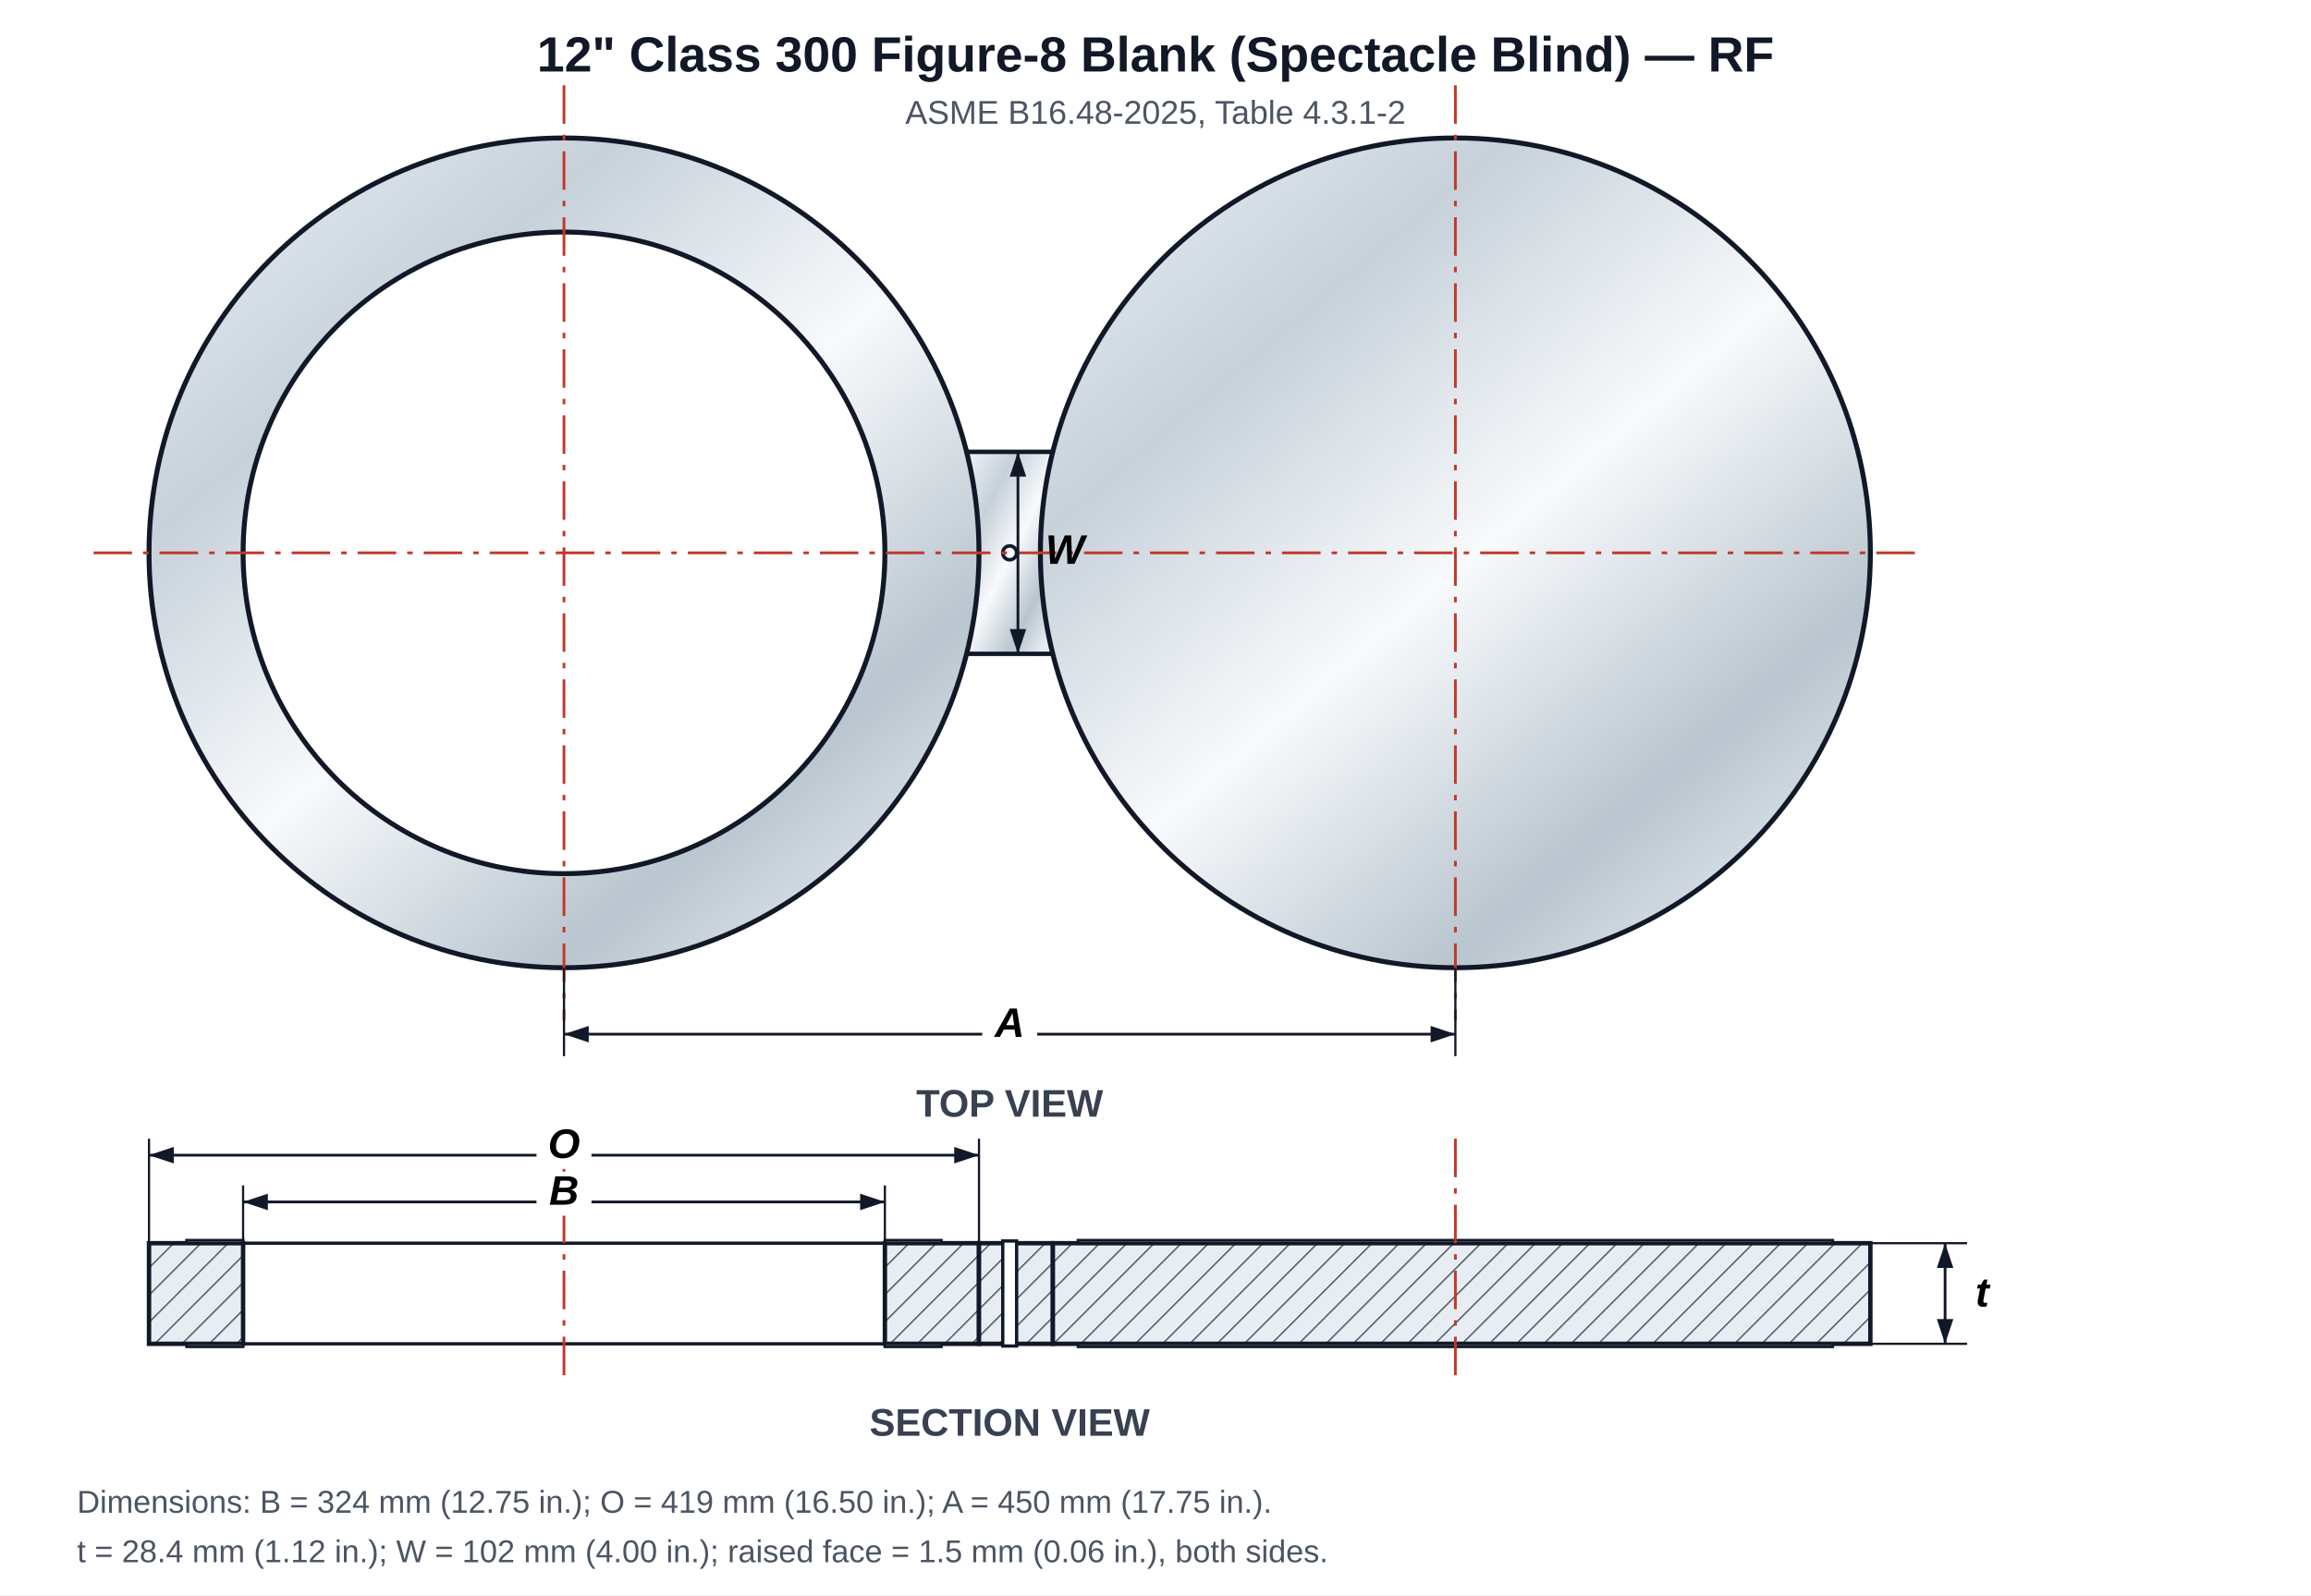
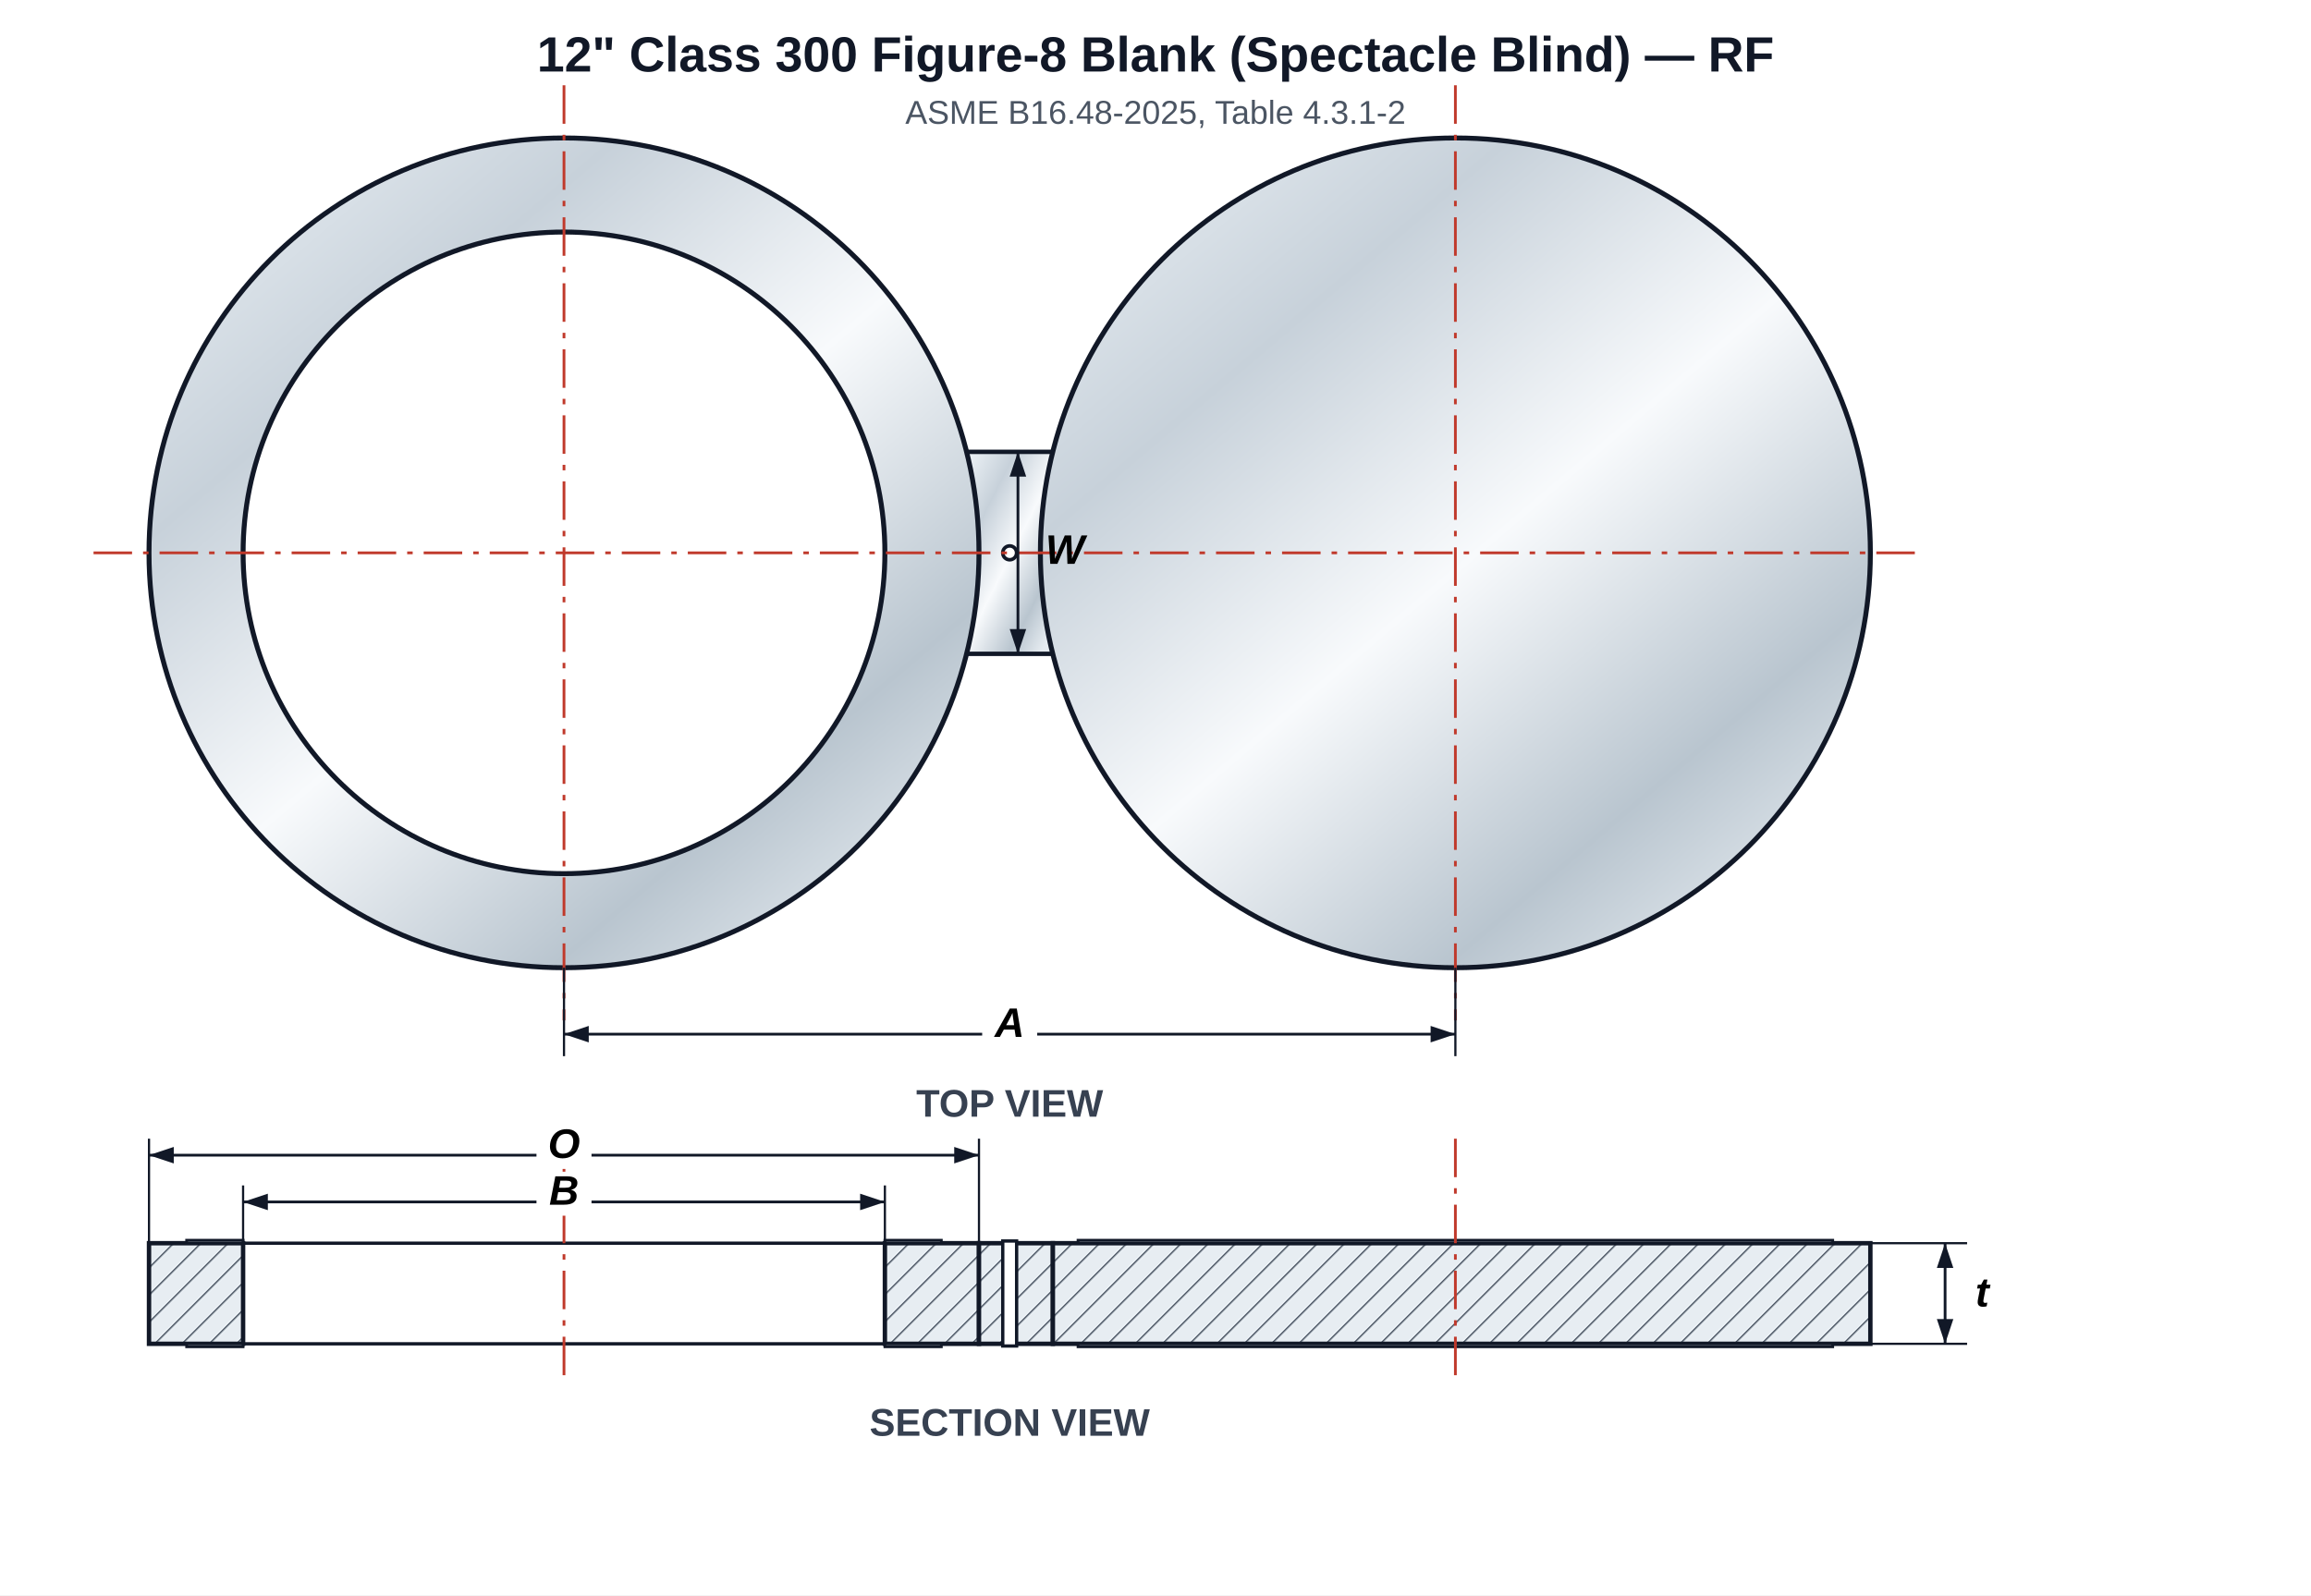
<svg xmlns="http://www.w3.org/2000/svg" width="840" height="580" viewBox="0 0 840 580" font-family="Arial, sans-serif">
  <rect x="0" y="0" width="840" height="580" fill="white" />
  <defs>
    <linearGradient id="steelFace" x1="0" y1="0" x2="0.85" y2="1">
      <stop offset="0" stop-color="#eef3f7" />
      <stop offset="0.28" stop-color="#c7d1da" />
      <stop offset="0.55" stop-color="#f8fafc" />
      <stop offset="0.82" stop-color="#b9c5cf" />
      <stop offset="1" stop-color="#e5ebf0" />
    </linearGradient>
    <pattern id="hatch" patternUnits="userSpaceOnUse" width="7" height="7" patternTransform="rotate(45)">
      <rect width="7" height="7" fill="#e7edf2" />
      <line x1="0" y1="0" x2="0" y2="7" stroke="#4b5563" stroke-width="1" />
    </pattern>
    <marker id="arrowStart" markerWidth="10" markerHeight="10" refX="0" refY="3" orient="auto" markerUnits="userSpaceOnUse">
      <path d="M9,0 L9,6 L0,3 z" fill="#111827" />
    </marker>
    <marker id="arrowEnd" markerWidth="10" markerHeight="10" refX="9" refY="3" orient="auto" markerUnits="userSpaceOnUse">
      <path d="M0,0 L0,6 L9,3 z" fill="#111827" />
    </marker>
  </defs>
  <text x="420" y="26" text-anchor="middle" font-size="18" font-weight="bold" fill="#111827">12" Class 300 Figure-8 Blank (Spectacle Blind) — RF</text>
  <text x="420" y="45" text-anchor="middle" font-size="12" fill="#4b5563">ASME B16.48-2025, Table 4.3.1-2</text>
  <g id="top-view">
    <rect x="351.30" y="164.28" width="31.40" height="73.44" fill="url(#steelFace)" stroke="#111827" stroke-width="1.6" />
    <circle cx="205" cy="201" r="150.84" fill="url(#steelFace)" stroke="#111827" stroke-width="1.8" />
    <circle cx="205" cy="201" r="116.64" fill="white" stroke="#111827" stroke-width="1.8" />
    <circle cx="529" cy="201" r="150.84" fill="url(#steelFace)" stroke="#111827" stroke-width="1.8" />
    <circle cx="367" cy="201" r="2.52" fill="white" stroke="#111827" stroke-width="1.3" />
    <g stroke="#c0392b" stroke-width="1" stroke-dasharray="14,4,2,4">
      <line x1="34" y1="201" x2="700" y2="201" />
      <line x1="205" y1="31" x2="205" y2="371" />
      <line x1="529" y1="31" x2="529" y2="371" />
    </g>
    <line x1="356" y1="164.28" x2="374" y2="164.28" stroke="#111827" stroke-width="0.8" />
    <line x1="356" y1="237.72" x2="374" y2="237.72" stroke="#111827" stroke-width="0.8" />
    <line x1="370" y1="164.28" x2="370" y2="237.72" stroke="#111827" stroke-width="1" marker-start="url(#arrowStart)" marker-end="url(#arrowEnd)" />
    <text x="380" y="205" font-size="15" font-style="italic" font-weight="bold">W</text>
    <line x1="205" y1="351.84" x2="205" y2="384" stroke="#111827" stroke-width="0.8" />
    <line x1="529" y1="351.84" x2="529" y2="384" stroke="#111827" stroke-width="0.8" />
    <line x1="205" y1="376" x2="529" y2="376" stroke="#111827" stroke-width="1" marker-start="url(#arrowStart)" marker-end="url(#arrowEnd)" />
    <rect x="357" y="365" width="20" height="16" fill="white" />
    <text x="367" y="377" text-anchor="middle" font-size="15" font-style="italic" font-weight="bold">A</text>
  </g>
  <g id="section-view">
    <rect x="54.16" y="452" width="34.20" height="36.58" fill="url(#hatch)" stroke="#111827" stroke-width="1.6" />
    <rect x="321.64" y="452" width="34.20" height="36.58" fill="url(#hatch)" stroke="#111827" stroke-width="1.6" />
    <rect x="355.84" y="452" width="26.86" height="36.58" fill="url(#hatch)" stroke="#111827" stroke-width="1.6" />
    <rect x="382.70" y="452" width="297.14" height="36.58" fill="url(#hatch)" stroke="#111827" stroke-width="1.6" />
    <g fill="#d7e0e7" stroke="#111827" stroke-width="1">
      <rect x="67.84" y="450.92" width="20.52" height="1.08" />
      <rect x="321.64" y="450.92" width="20.52" height="1.08" />
      <rect x="67.84" y="488.58" width="20.52" height="1.08" />
      <rect x="321.64" y="488.58" width="20.52" height="1.08" />
      <rect x="391.84" y="450.92" width="274.32" height="1.08" />
      <rect x="391.84" y="488.58" width="274.32" height="1.08" />
    </g>
    <rect x="364.48" y="451.2" width="5.04" height="38.18" fill="white" stroke="#111827" stroke-width="1.2" />
    <g stroke="#111827" stroke-width="1.2">
      <line x1="88.36" y1="452" x2="321.64" y2="452" />
      <line x1="88.36" y1="488.58" x2="321.64" y2="488.58" />
    </g>
    <g stroke="#c0392b" stroke-width="1" stroke-dasharray="14,4,2,4">
      <line x1="205" y1="414" x2="205" y2="501" />
      <line x1="529" y1="414" x2="529" y2="501" />
    </g>
    <line x1="54.16" y1="452" x2="54.16" y2="414" stroke="#111827" stroke-width="0.8" />
    <line x1="355.84" y1="452" x2="355.84" y2="414" stroke="#111827" stroke-width="0.8" />
    <line x1="54.16" y1="420" x2="355.84" y2="420" stroke="#111827" stroke-width="1" marker-start="url(#arrowStart)" marker-end="url(#arrowEnd)" />
    <rect x="195" y="409" width="20" height="16" fill="white" />
    <text x="205" y="421" text-anchor="middle" font-size="15" font-style="italic" font-weight="bold">O</text>
    <line x1="88.36" y1="452" x2="88.36" y2="431" stroke="#111827" stroke-width="0.8" />
    <line x1="321.64" y1="452" x2="321.64" y2="431" stroke="#111827" stroke-width="0.8" />
    <line x1="88.36" y1="437" x2="321.64" y2="437" stroke="#111827" stroke-width="1" marker-start="url(#arrowStart)" marker-end="url(#arrowEnd)" />
    <rect x="195" y="426" width="20" height="16" fill="white" />
    <text x="205" y="438" text-anchor="middle" font-size="15" font-style="italic" font-weight="bold">B</text>
    <line x1="679.84" y1="452" x2="715" y2="452" stroke="#111827" stroke-width="0.8" />
    <line x1="679.84" y1="488.58" x2="715" y2="488.58" stroke="#111827" stroke-width="0.8" />
    <line x1="707" y1="452" x2="707" y2="488.58" stroke="#111827" stroke-width="1" marker-start="url(#arrowStart)" marker-end="url(#arrowEnd)" />
    <text x="718" y="475" font-size="15" font-style="italic" font-weight="bold">t</text>
  </g>
  <text x="367" y="406" text-anchor="middle" font-size="14" font-weight="bold" fill="#374151">TOP VIEW</text>
  <text x="367" y="522" text-anchor="middle" font-size="14" font-weight="bold" fill="#374151">SECTION VIEW</text>
-   <g font-size="11.5" fill="#4b5563">
-     <text x="28" y="550">Dimensions: B = 324 mm (12.75 in.); O = 419 mm (16.50 in.); A = 450 mm (17.75 in.).</text>
-     <text x="28" y="568">t = 28.4 mm (1.12 in.); W = 102 mm (4.00 in.); raised face = 1.5 mm (0.06 in.), both sides.</text>
-   </g>
</svg>
